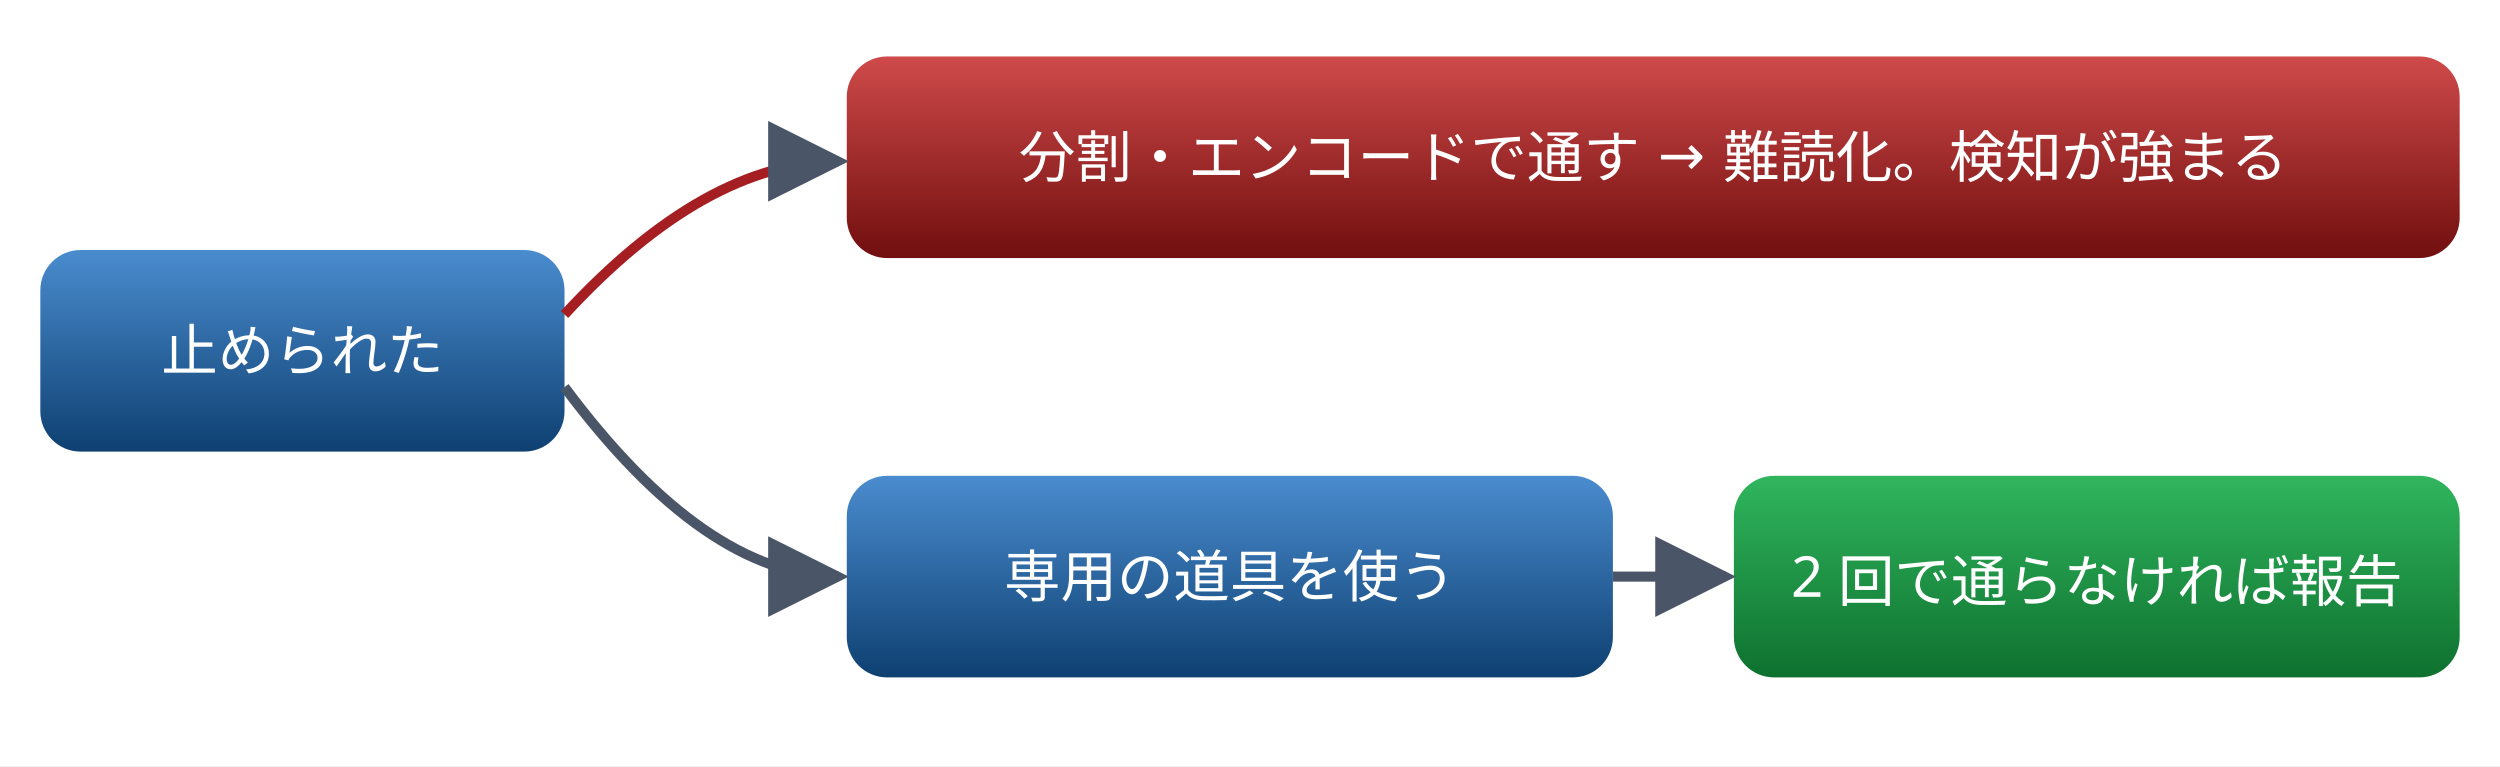
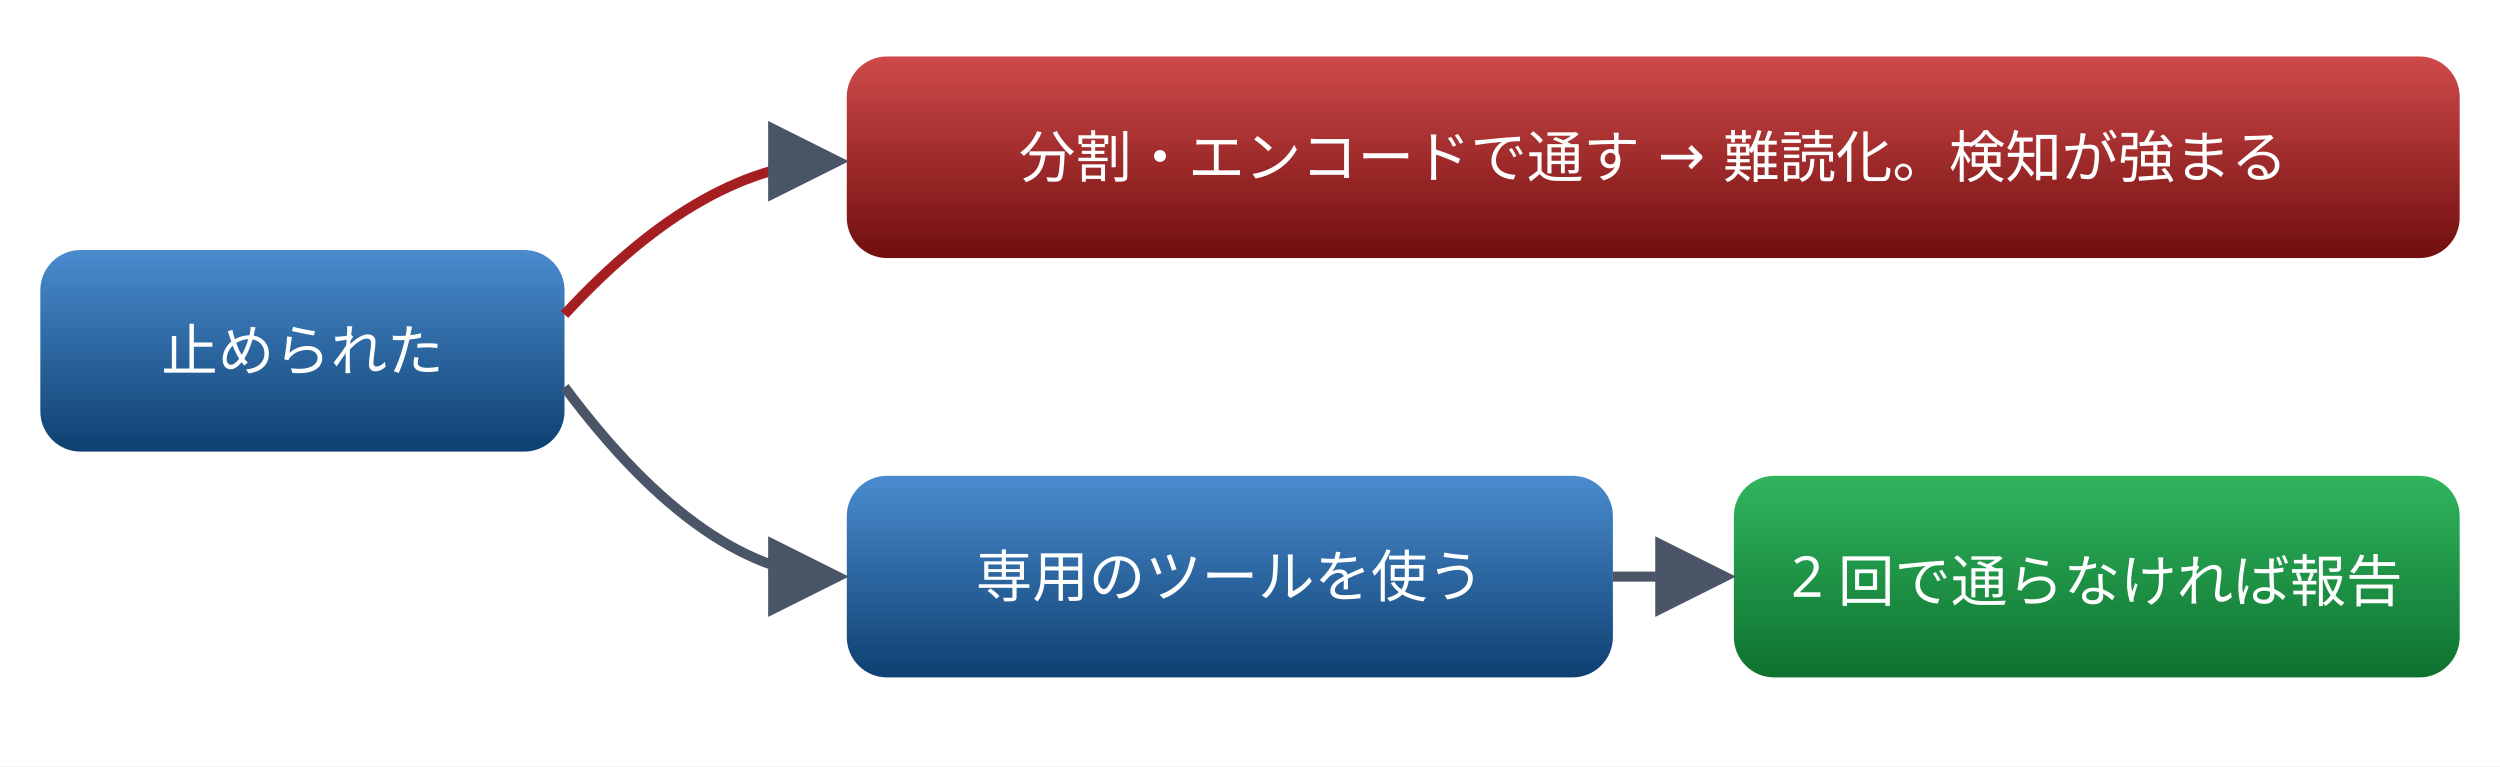
<svg xmlns="http://www.w3.org/2000/svg" viewBox="0 0 620 190" width="620" height="190" role="img" aria-label="止められたら、回避せず、2 回目で報告に切り替える図" font-family="Segoe UI, Yu Gothic UI, Meiryo, sans-serif">
  <defs>
    <linearGradient id="i1" x1="0" y1="1" x2="0" y2="0">
      <stop offset="0" stop-color="hsl(0,78%,25%)" />
      <stop offset="1" stop-color="hsl(0,58%,55%)" />
    </linearGradient>
    <linearGradient id="i2" x1="0" y1="1" x2="0" y2="0">
      <stop offset="0" stop-color="hsl(210,78%,25%)" />
      <stop offset="1" stop-color="hsl(210,58%,55%)" />
    </linearGradient>
    <linearGradient id="i3" x1="0" y1="1" x2="0" y2="0">
      <stop offset="0" stop-color="hsl(140,78%,25%)" />
      <stop offset="1" stop-color="hsl(140,58%,45%)" />
    </linearGradient>
    <marker id="i4" markerWidth="8" markerHeight="8" refX="7" refY="4" orient="auto">
      <path d="M0 0 L8 4 L0 8 Z" fill="#4a5568" />
    </marker>
  </defs>
  <rect width="100%" height="100%" fill="#ffffff" />
  <rect x="10" y="62" width="130" height="50" rx="10" fill="url(#i2)" />
  <text x="75" y="92" fill="#fff" font-size="14" text-anchor="middle">止められた</text>
  <rect x="210" y="14" width="400" height="50" rx="10" fill="url(#i1)" />
  <text x="410" y="44" fill="#fff" font-size="14" text-anchor="middle">分割・エンコードで通す → 難読化。検知が強まる</text>
  <rect x="210" y="118" width="190" height="50" rx="10" fill="url(#i2)" />
-   <text x="305" y="148" fill="#fff" font-size="14" text-anchor="middle">専用の道具を使う</text>
+   <text x="305" y="148" fill="#fff" font-size="14" text-anchor="middle">専用のツールを使う</text>
  <rect x="430" y="118" width="180" height="50" rx="10" fill="url(#i3)" />
  <text x="520" y="148" fill="#fff" font-size="14" text-anchor="middle">2 回で通らなければ報告</text>
  <path d="M140 78 Q175 40 208 40" fill="none" stroke="#a51f22" stroke-width="2.5" marker-end="url(#i4)" />
  <path d="M140 96 Q175 143 208 143" fill="none" stroke="#4a5568" stroke-width="2.5" marker-end="url(#i4)" />
  <path d="M400 143 H428" stroke="#4a5568" stroke-width="2.5" marker-end="url(#i4)" />
</svg>
